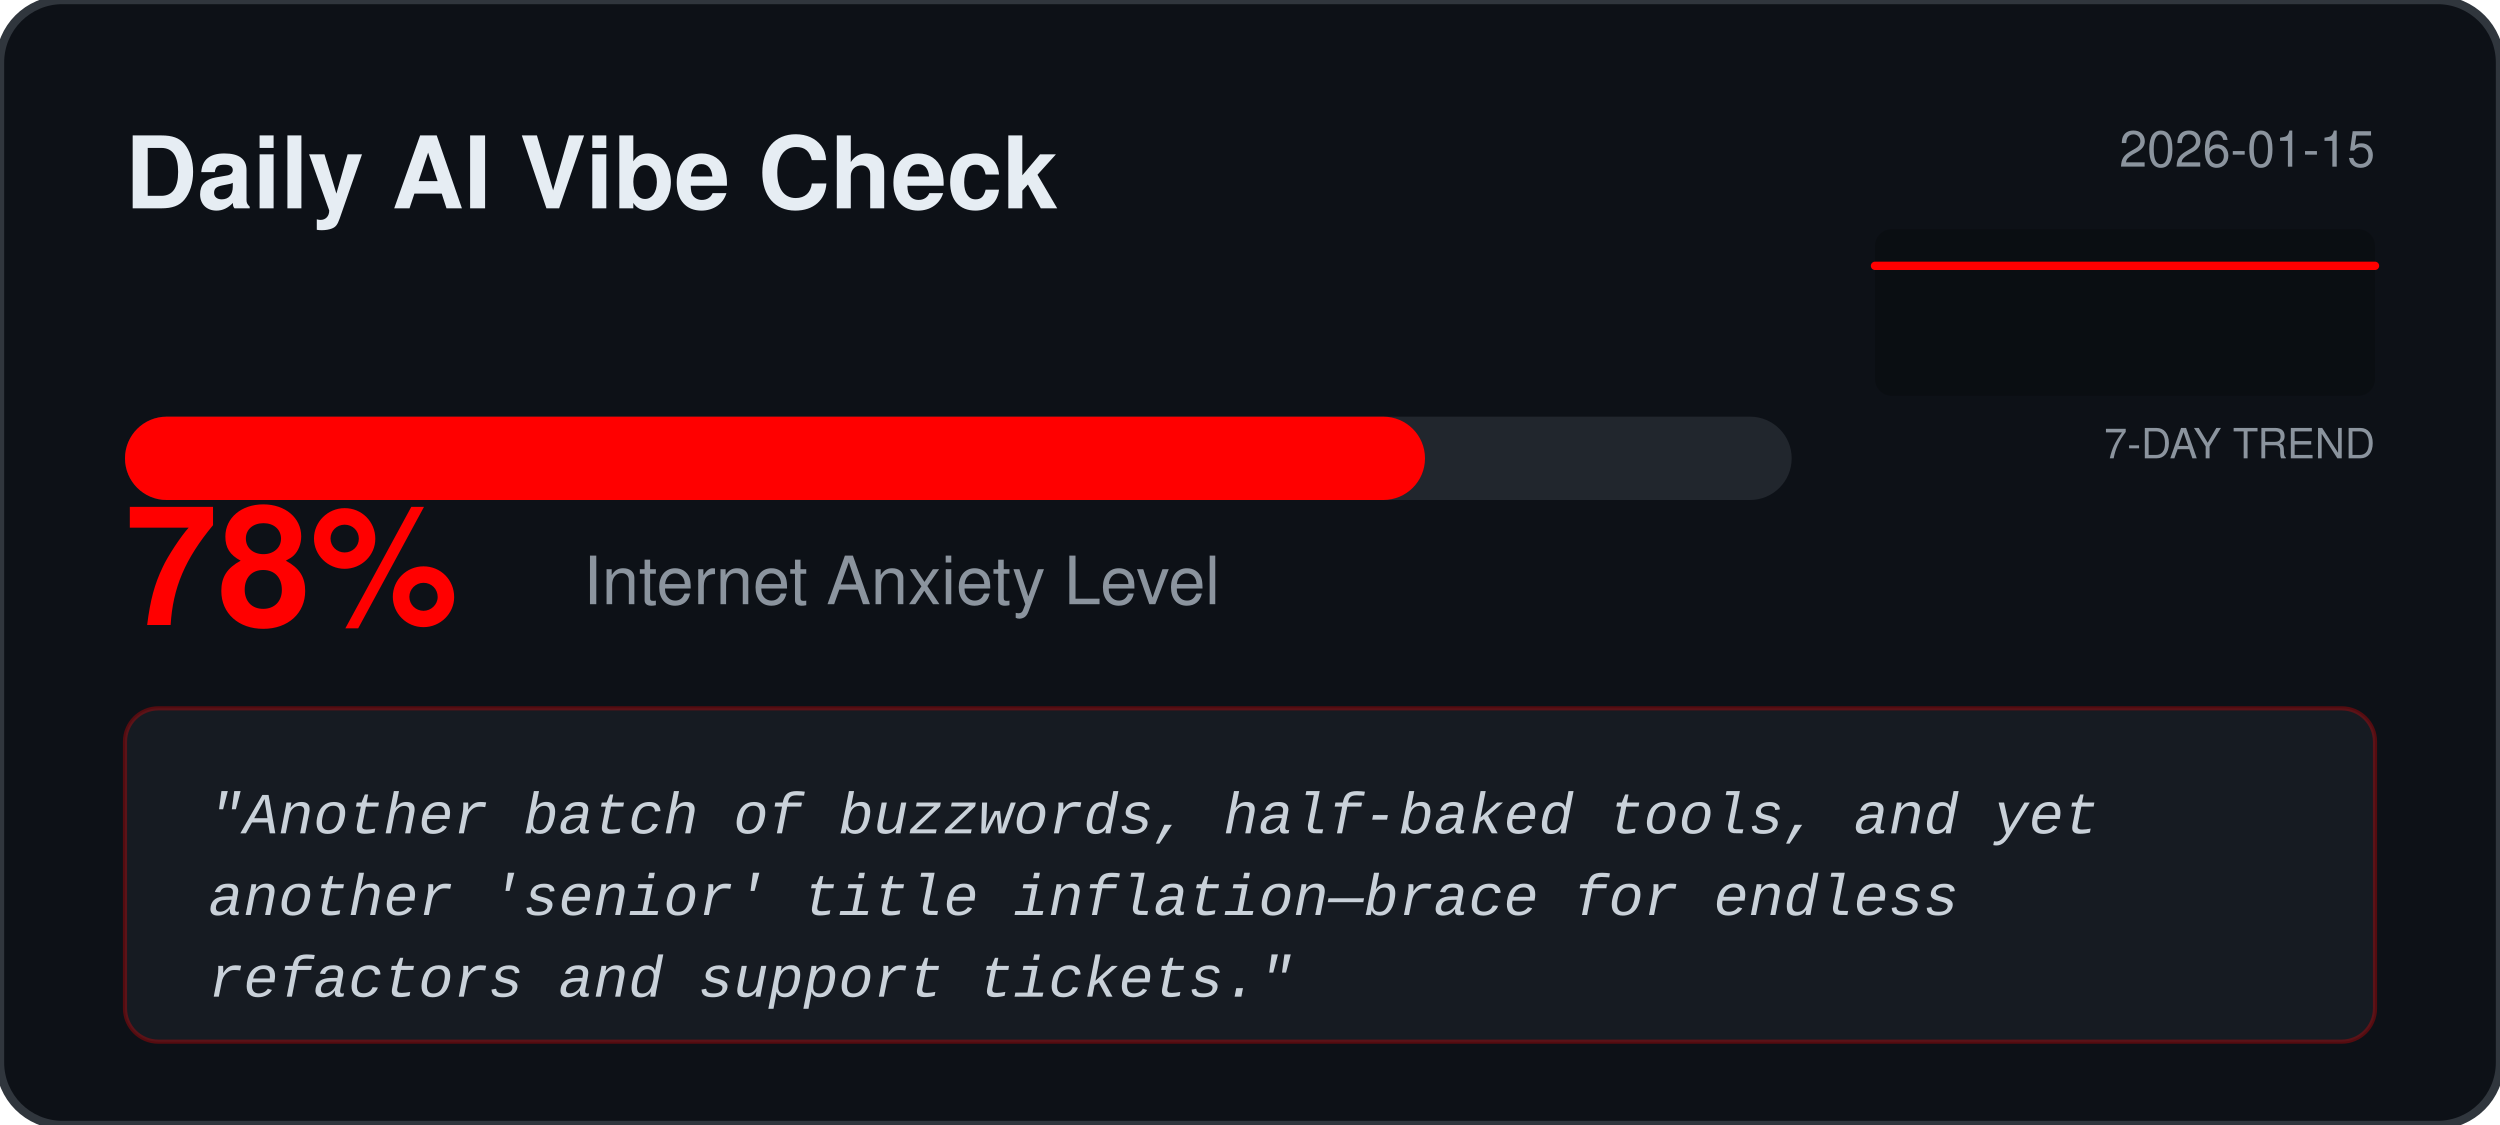
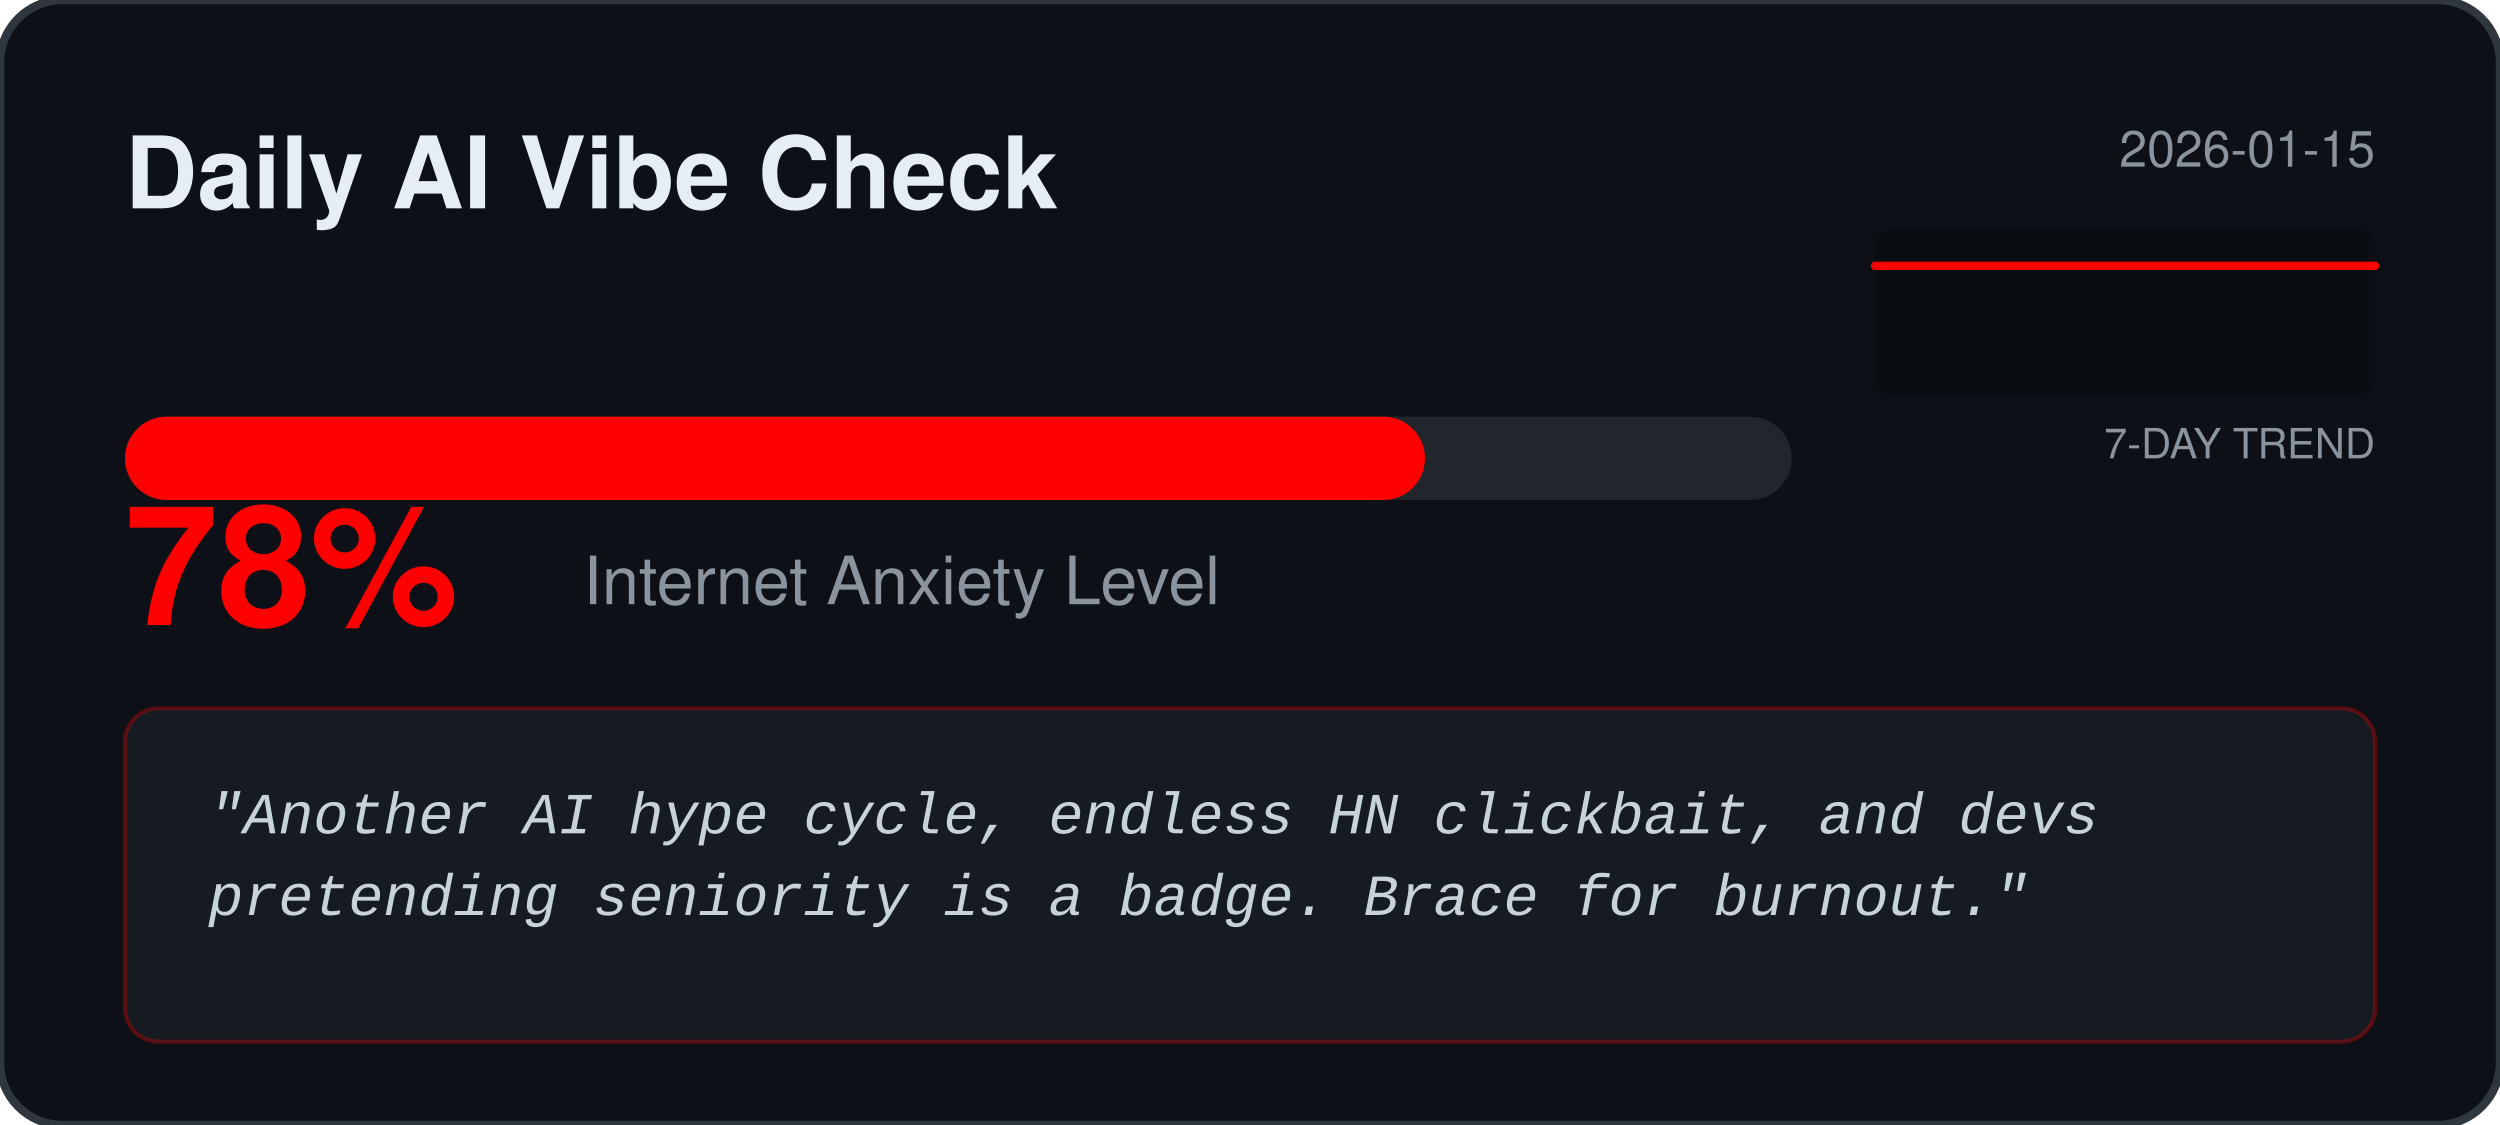
<svg xmlns="http://www.w3.org/2000/svg" width="600" height="270" viewBox="0 0 600 270" fill="none">
  <rect width="600" height="270" rx="15" fill="#0D1117" stroke="#30363D" stroke-width="2" />
  <text x="30" y="50" fill="#E6EDF3" font-family="Segoe UI, Helvetica, sans-serif" font-weight="bold" font-size="24">Daily AI Vibe Check</text>
  <text x="570" y="40" fill="#8B949E" font-family="Segoe UI, Helvetica, sans-serif" font-size="12" text-anchor="end">2026-01-15</text>
  <rect x="450" y="55" width="120" height="40" fill="#000000" fill-opacity="0.2" rx="4" />
  <text x="570" y="110" fill="#8B949E" font-family="Segoe UI, Helvetica, sans-serif" font-size="10" text-anchor="end">7-DAY TREND</text>
  <polyline points="450.0,63.8 470.0,63.8 490.0,63.8 510.0,63.8 530.0,63.8 550.0,63.8 570.0,63.8" fill="none" stroke="#FF0000" stroke-width="2" stroke-linecap="round" stroke-linejoin="round" />
  <rect x="30" y="100" width="400" height="20" rx="10" fill="#21262D" />
  <rect x="30" y="100" width="312.0" height="20" rx="10" fill="#FF0000" />
  <text x="30" y="150" fill="#FF0000" font-family="Segoe UI, Helvetica, sans-serif" font-weight="bold" font-size="40">78%</text>
  <text x="140" y="145" fill="#8B949E" font-family="Segoe UI, Helvetica, sans-serif" font-size="16">Internet Anxiety Level</text>
  <rect x="30" y="170" width="540" height="80" rx="8" fill="#161B22" stroke="#FF0000" stroke-opacity="0.3" />
  <text x="50" y="200" fill="#C9D1D9" font-family="Courier New, monospace" font-size="14" font-style="italic">
-     <tspan x="50" dy="0">"Another batch of buzzwords, half‑baked tools, and yet</tspan>
-     <tspan x="50" dy="1.4em">another 'senior' title inflation—brace for endless</tspan>
-     <tspan x="50" dy="1.4em">refactors and support tickets."</tspan>
+     <tspan x="50" dy="0">"Another AI hype cycle, endless HN clickbait, and devs</tspan>
+     <tspan x="50" dy="1.4em">pretending seniority is a badge. Brace for burnout."</tspan>
  </text>
</svg>
